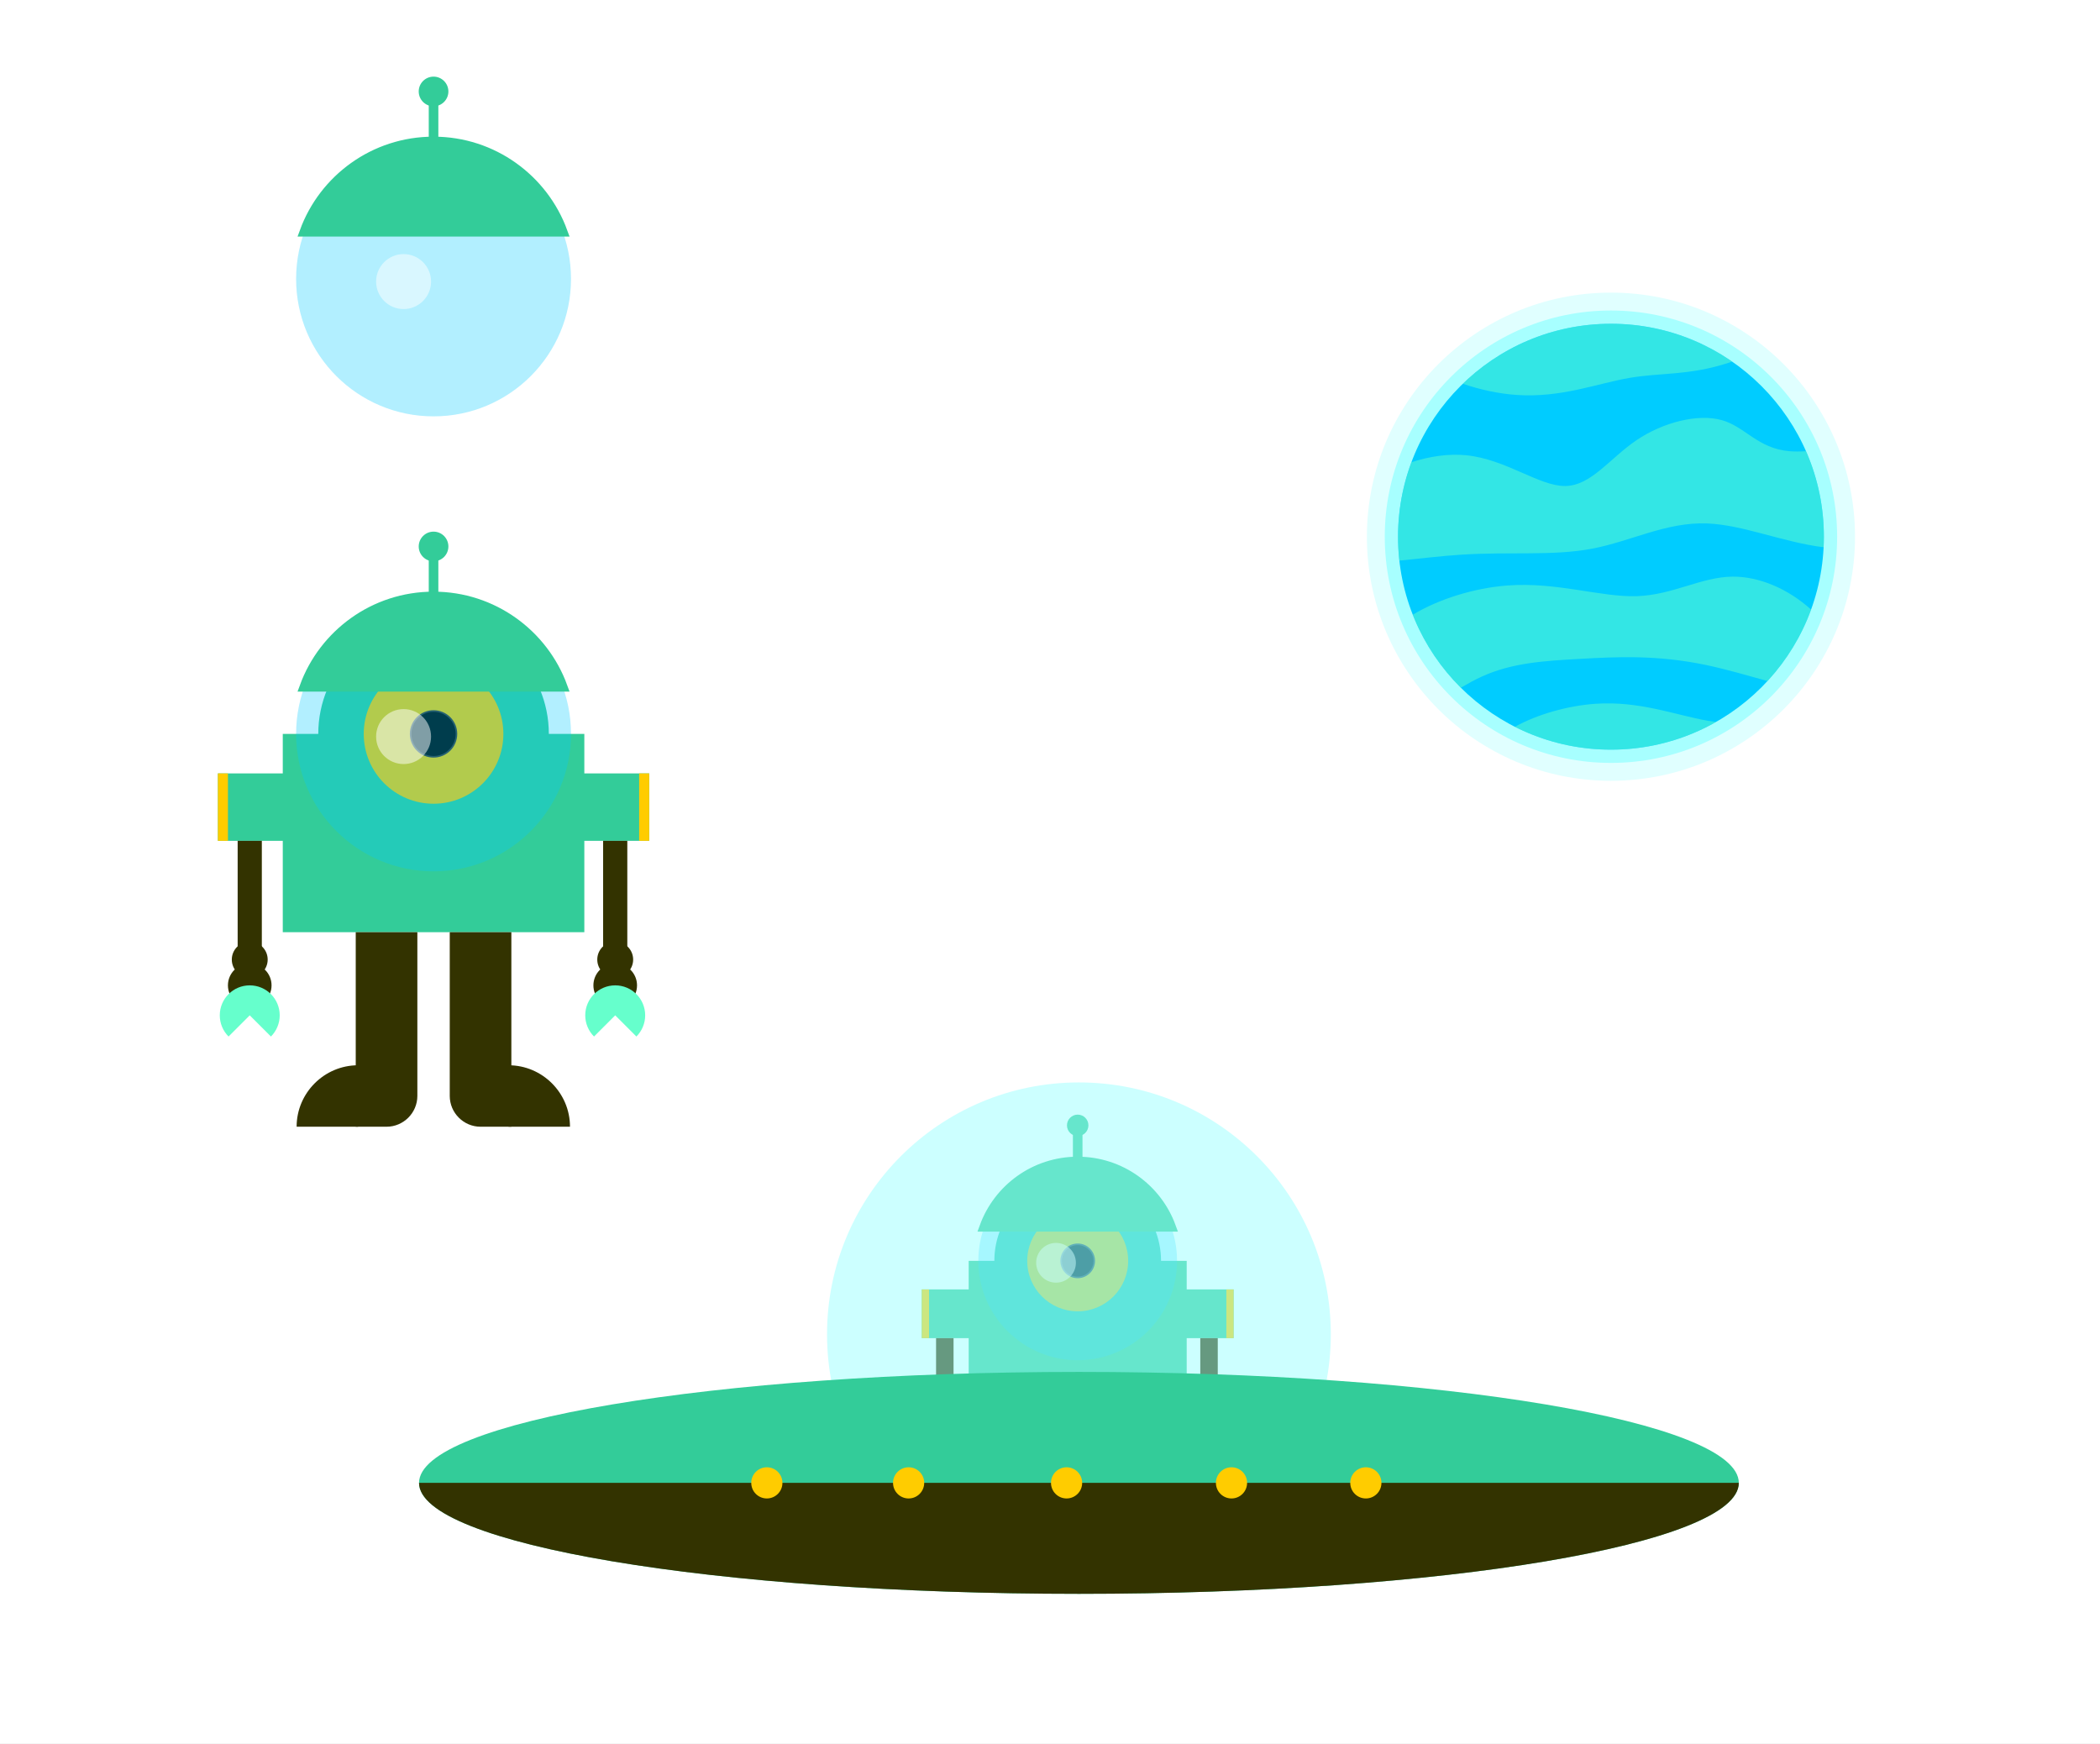
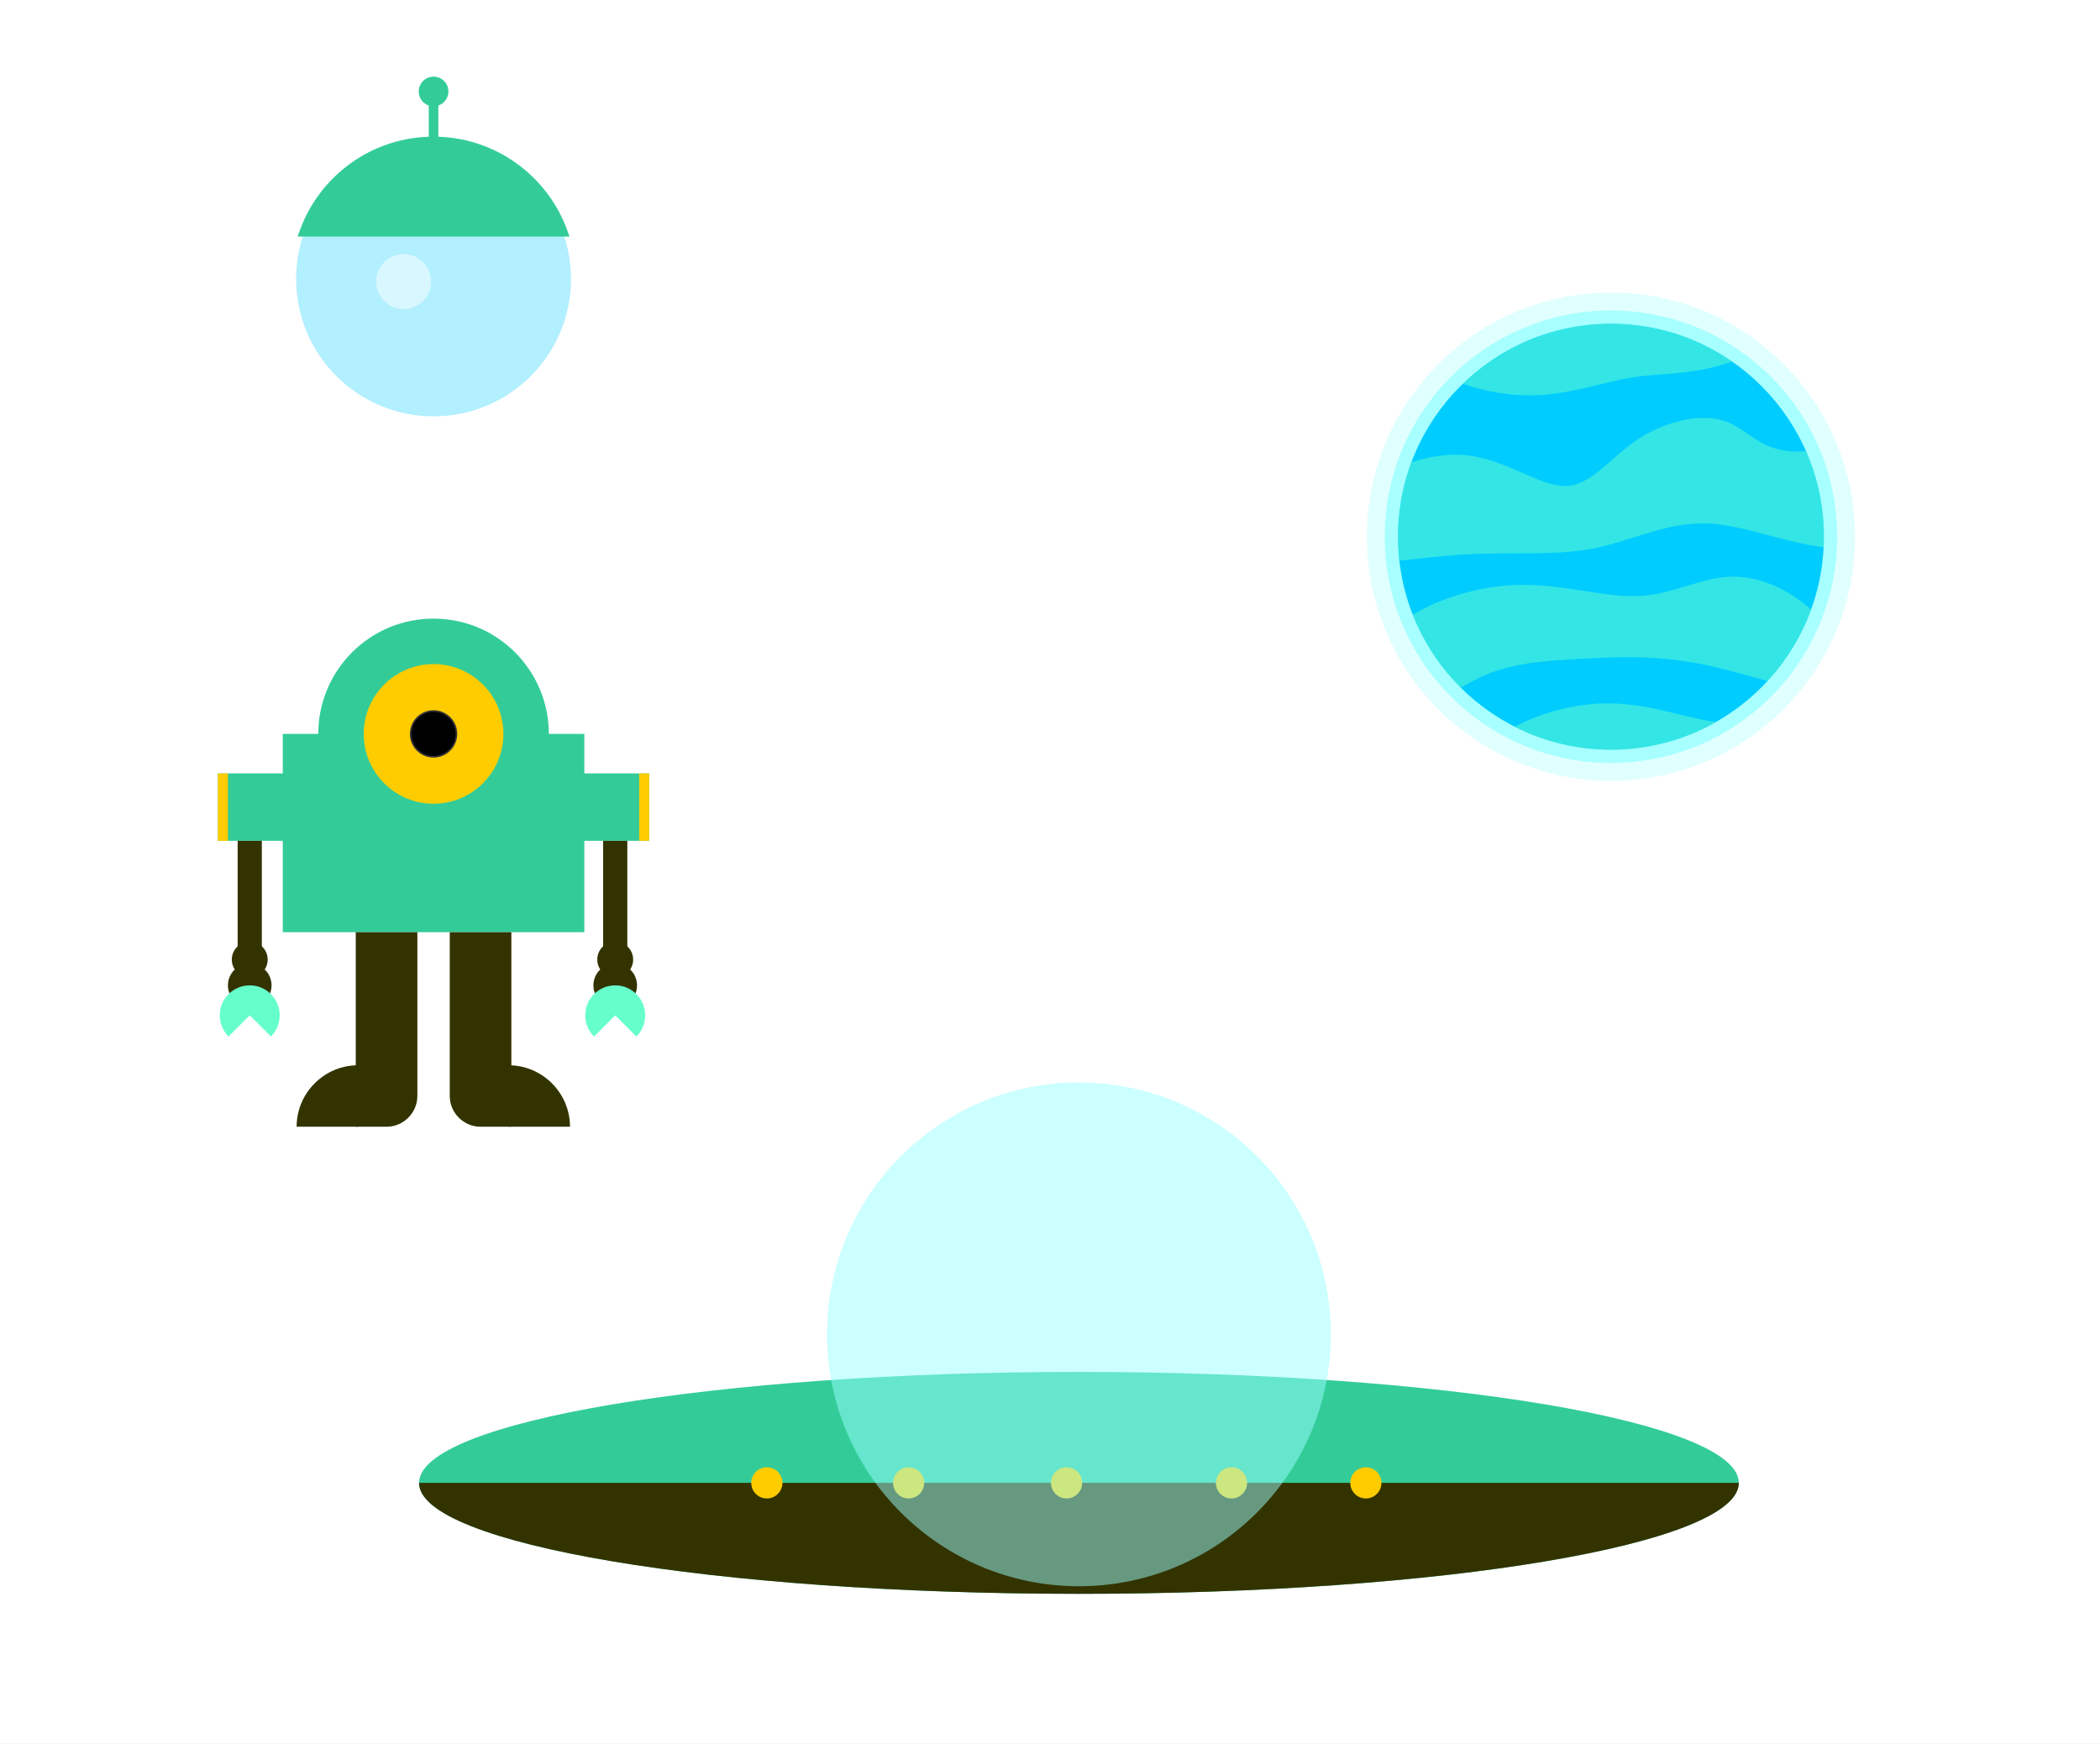
<svg xmlns="http://www.w3.org/2000/svg" width="877" height="728" viewBox="0 0 877 728" fill="none">
  <rect width="877" height="728" fill="white" />
-   <path fill-rule="evenodd" clip-rule="evenodd" d="M181.06 59.065C212.761 59.065 238.46 84.763 238.46 116.464C238.46 148.165 212.761 173.863 181.06 173.863C149.359 173.863 123.661 148.165 123.661 116.464C123.661 84.763 149.359 59.065 181.06 59.065Z" fill="#00CCFF" fill-opacity="0.302" />
-   <path fill-rule="evenodd" clip-rule="evenodd" d="M168.545 106.106C174.882 106.106 180.021 111.244 180.021 117.581C180.021 123.918 174.883 129.057 168.545 129.057C162.208 129.057 157.07 123.919 157.07 117.581C157.07 111.244 162.208 106.106 168.545 106.106Z" fill="white" fill-opacity="0.502" />
-   <path fill-rule="evenodd" clip-rule="evenodd" d="M181.06 59.065C205.851 59.065 226.969 74.781 234.999 96.792H127.121C135.151 74.781 156.269 59.065 181.06 59.065Z" fill="#33CC99" stroke="#33CC99" stroke-width="4" stroke-miterlimit="2.613" />
-   <path d="M181.06 59.064V38.195" stroke="#33CC99" stroke-width="4" stroke-miterlimit="2.613" />
-   <path d="M181.06 44.39C184.481 44.39 187.255 41.617 187.255 38.195C187.255 34.774 184.481 32 181.06 32C177.638 32 174.865 34.774 174.865 38.195C174.865 41.617 177.638 44.39 181.06 44.39Z" fill="#33CC99" />
-   <path d="M271.119 322.961H91V351.112H271.119V322.961Z" fill="#33CC99" />
-   <path d="M244.026 306.464H118.092V389.268H244.026V306.464Z" fill="#33CC99" />
-   <path d="M181.06 354.607C207.649 354.607 229.203 333.053 229.203 306.464C229.203 279.875 207.649 258.32 181.06 258.32C154.471 258.32 132.917 279.875 132.917 306.464C132.917 333.053 154.471 354.607 181.06 354.607Z" fill="#33CC99" />
-   <path d="M181.06 335.622C197.164 335.622 210.218 322.567 210.218 306.463C210.218 290.359 197.164 277.305 181.06 277.305C164.956 277.305 151.901 290.359 151.901 306.463C151.901 322.567 164.956 335.622 181.06 335.622Z" fill="#FFCC00" />
-   <path d="M181.06 316.024C186.34 316.024 190.621 311.744 190.621 306.463C190.621 301.183 186.34 296.902 181.06 296.902C175.78 296.902 171.499 301.183 171.499 306.463C171.499 311.744 175.78 316.024 181.06 316.024Z" fill="black" stroke="#373435" stroke-width="0.667" stroke-miterlimit="2.613" />
-   <path d="M109.346 351.112H99.249V419.567H109.346V351.112Z" fill="#333300" />
-   <path fill-rule="evenodd" clip-rule="evenodd" d="M187.824 389.268H213.554V470.498H200.689C193.614 470.498 187.824 464.71 187.824 457.633V389.268Z" fill="#333300" />
-   <path fill-rule="evenodd" clip-rule="evenodd" d="M174.295 389.268H148.565V470.498H161.43C168.505 470.498 174.295 464.71 174.295 457.633V389.268Z" fill="#333300" />
-   <path d="M104.298 420.576C109.328 420.576 113.406 416.498 113.406 411.467C113.406 406.437 109.328 402.358 104.298 402.358C99.267 402.358 95.189 406.437 95.189 411.467C95.189 416.498 99.267 420.576 104.298 420.576Z" fill="#333300" />
-   <path fill-rule="evenodd" clip-rule="evenodd" d="M104.298 423.983L95.447 432.834C93.1 430.486 91.782 427.303 91.782 423.983C91.782 417.069 97.385 411.467 104.298 411.467C111.211 411.467 116.814 417.07 116.814 423.983C116.814 427.302 115.495 430.486 113.149 432.834L104.298 423.983Z" fill="#66FFCC" />
-   <path d="M104.298 408.192C108.435 408.192 111.789 404.838 111.789 400.7C111.789 396.562 108.435 393.208 104.298 393.208C100.16 393.208 96.806 396.562 96.806 400.7C96.806 404.838 100.16 408.192 104.298 408.192Z" fill="#333300" />
-   <path d="M261.974 351.112H251.877V419.567H261.974V351.112Z" fill="#333300" />
-   <path d="M256.925 420.576C261.956 420.576 266.034 416.498 266.034 411.467C266.034 406.437 261.956 402.358 256.925 402.358C251.895 402.358 247.816 406.437 247.816 411.467C247.816 416.498 251.895 420.576 256.925 420.576Z" fill="#333300" />
-   <path fill-rule="evenodd" clip-rule="evenodd" d="M256.925 423.983L248.074 432.834C245.727 430.486 244.409 427.303 244.409 423.983C244.409 417.069 250.012 411.467 256.925 411.467C263.838 411.467 269.441 417.07 269.441 423.983C269.441 427.302 268.122 430.486 265.776 432.834L256.925 423.983Z" fill="#66FFCC" />
-   <path d="M256.925 408.192C261.063 408.192 264.417 404.838 264.417 400.7C264.417 396.562 261.063 393.208 256.925 393.208C252.787 393.208 249.433 396.562 249.433 400.7C249.433 404.838 252.787 408.192 256.925 408.192Z" fill="#333300" />
-   <path d="M95.191 322.961H91V351.112H95.191V322.961Z" fill="#FFCC00" />
-   <path d="M271.119 322.961H266.928V351.112H271.119V322.961Z" fill="#FFCC00" />
-   <path fill-rule="evenodd" clip-rule="evenodd" d="M149.541 470.499H123.877C123.877 456.383 135.426 444.835 149.541 444.835V470.499Z" fill="#333300" />
-   <path fill-rule="evenodd" clip-rule="evenodd" d="M212.376 470.499H238.04C238.04 456.383 226.491 444.835 212.376 444.835V470.499Z" fill="#333300" />
-   <path fill-rule="evenodd" clip-rule="evenodd" d="M181.06 249.064C212.761 249.064 238.46 274.763 238.46 306.463C238.46 338.164 212.761 363.862 181.06 363.862C149.359 363.862 123.661 338.164 123.661 306.463C123.661 274.763 149.359 249.064 181.06 249.064Z" fill="#00CCFF" fill-opacity="0.302" />
-   <path fill-rule="evenodd" clip-rule="evenodd" d="M168.545 296.105C174.882 296.105 180.021 301.243 180.021 307.581C180.021 313.919 174.883 319.056 168.545 319.056C162.208 319.056 157.07 313.919 157.07 307.581C157.07 301.244 162.208 296.105 168.545 296.105Z" fill="white" fill-opacity="0.502" />
-   <path fill-rule="evenodd" clip-rule="evenodd" d="M181.06 249.064C205.851 249.064 226.969 264.78 234.999 286.792H127.121C135.151 264.781 156.269 249.064 181.06 249.064Z" fill="#33CC99" stroke="#33CC99" stroke-width="4" stroke-miterlimit="2.613" />
-   <path d="M181.06 249.064V228.195" stroke="#33CC99" stroke-width="4" stroke-miterlimit="2.613" />
-   <path d="M181.06 234.39C184.481 234.39 187.255 231.617 187.255 228.195C187.255 224.774 184.481 222 181.06 222C177.638 222 174.865 224.774 174.865 228.195C174.865 231.617 177.638 234.39 181.06 234.39Z" fill="#33CC99" />
-   <path d="M515.174 538.434H384.958V558.785H515.174V538.434Z" fill="#33CC99" />
-   <path d="M495.588 526.507H404.545V586.369H495.588V526.507Z" fill="#33CC99" />
-   <path d="M450.066 561.312C469.288 561.312 484.871 545.729 484.871 526.507C484.871 507.285 469.288 491.702 450.066 491.702C430.844 491.702 415.261 507.285 415.261 526.507C415.261 545.729 430.844 561.312 450.066 561.312Z" fill="#33CC99" />
-   <path d="M450.066 547.586C461.708 547.586 471.145 538.149 471.145 526.507C471.145 514.865 461.708 505.428 450.066 505.428C438.424 505.428 428.987 514.865 428.987 526.507C428.987 538.149 438.424 547.586 450.066 547.586Z" fill="#FFCC00" />
-   <path d="M450.066 533.419C453.884 533.419 456.978 530.324 456.978 526.507C456.978 522.69 453.884 519.596 450.066 519.596C446.249 519.596 443.155 522.69 443.155 526.507C443.155 530.324 446.249 533.419 450.066 533.419Z" fill="black" stroke="#373435" stroke-width="0.667" stroke-miterlimit="2.613" />
-   <path d="M398.221 558.785H390.922V608.273H398.221V558.785Z" fill="#333300" />
-   <path fill-rule="evenodd" clip-rule="evenodd" d="M454.957 586.37H473.558V645.095H464.257C459.143 645.095 454.958 640.91 454.958 635.795V586.37H454.957Z" fill="#333300" />
-   <path fill-rule="evenodd" clip-rule="evenodd" d="M445.176 586.37H426.574V645.095H435.875C440.99 645.095 445.175 640.91 445.175 635.795V586.37H445.176Z" fill="#333300" />
-   <path d="M394.571 609.004C398.208 609.004 401.157 606.055 401.157 602.418C401.157 598.781 398.208 595.833 394.571 595.833C390.934 595.833 387.986 598.781 387.986 602.418C387.986 606.055 390.934 609.004 394.571 609.004Z" fill="#333300" />
-   <path fill-rule="evenodd" clip-rule="evenodd" d="M394.571 611.468L388.173 617.866C386.477 616.169 385.522 613.867 385.522 611.468C385.522 606.47 389.573 602.419 394.571 602.419C399.569 602.419 403.62 606.47 403.62 611.468C403.62 613.867 402.667 616.169 400.97 617.866L394.571 611.468Z" fill="#66FFCC" />
-   <path d="M394.571 600.05C397.562 600.05 399.987 597.625 399.987 594.634C399.987 591.643 397.562 589.219 394.571 589.219C391.58 589.219 389.156 591.643 389.156 594.634C389.156 597.625 391.58 600.05 394.571 600.05Z" fill="#333300" />
-   <path d="M508.562 558.785H501.264V608.273H508.562V558.785Z" fill="#333300" />
-   <path d="M504.913 609.004C508.55 609.004 511.498 606.055 511.498 602.418C511.498 598.781 508.55 595.833 504.913 595.833C501.276 595.833 498.328 598.781 498.328 602.418C498.328 606.055 501.276 609.004 504.913 609.004Z" fill="#333300" />
-   <path fill-rule="evenodd" clip-rule="evenodd" d="M504.913 611.468L498.515 617.866C496.817 616.169 495.864 613.867 495.864 611.468C495.864 606.47 499.915 602.419 504.913 602.419C509.91 602.419 513.962 606.47 513.962 611.468C513.962 613.867 513.009 616.169 511.311 617.866L504.913 611.468Z" fill="#66FFCC" />
-   <path d="M504.913 600.05C507.904 600.05 510.328 597.625 510.328 594.634C510.328 591.643 507.904 589.219 504.913 589.219C501.922 589.219 499.497 591.643 499.497 594.634C499.497 597.625 501.922 600.05 504.913 600.05Z" fill="#333300" />
-   <path d="M387.989 538.434H384.958V558.785H387.989V538.434Z" fill="#FFCC00" />
-   <path d="M515.175 538.434H512.145V558.785H515.175V538.434Z" fill="#FFCC00" />
-   <path fill-rule="evenodd" clip-rule="evenodd" d="M427.281 645.095H408.728C408.728 634.891 417.077 626.542 427.281 626.542V645.095Z" fill="#333300" />
-   <path fill-rule="evenodd" clip-rule="evenodd" d="M472.706 645.095H491.258C491.258 634.891 482.91 626.542 472.706 626.542V645.095Z" fill="#333300" />
-   <path fill-rule="evenodd" clip-rule="evenodd" d="M450.066 485.012C472.984 485.012 491.562 503.59 491.562 526.508C491.562 549.425 472.984 568.005 450.066 568.005C427.149 568.005 408.57 549.426 408.57 526.508C408.57 503.59 427.149 485.012 450.066 485.012Z" fill="#00CCFF" fill-opacity="0.302" />
-   <path fill-rule="evenodd" clip-rule="evenodd" d="M441.018 519.02C445.601 519.02 449.314 522.734 449.314 527.315C449.314 531.898 445.601 535.611 441.018 535.611C436.436 535.611 432.723 531.897 432.723 527.315C432.723 522.733 436.437 519.02 441.018 519.02Z" fill="white" fill-opacity="0.502" />
-   <path fill-rule="evenodd" clip-rule="evenodd" d="M450.066 485.012C467.988 485.012 483.255 496.374 489.061 512.287H411.072C416.877 496.374 432.145 485.012 450.067 485.012H450.066Z" fill="#33CC99" stroke="#33CC99" stroke-width="4" stroke-miterlimit="2.613" />
-   <path d="M450.066 485.011V469.924" stroke="#33CC99" stroke-width="4" stroke-miterlimit="2.613" />
-   <path d="M450.066 474.403C452.54 474.403 454.545 472.397 454.545 469.924C454.545 467.45 452.54 465.445 450.066 465.445C447.593 465.445 445.587 467.45 445.587 469.924C445.587 472.397 447.593 474.403 450.066 474.403Z" fill="#33CC99" />
-   <path fill-rule="evenodd" clip-rule="evenodd" d="M450.579 452C508.676 452 555.773 499.097 555.773 557.193C555.773 615.29 508.676 662.386 450.579 662.386C392.483 662.386 345.386 615.29 345.386 557.193C345.386 499.097 392.483 452 450.579 452Z" fill="#99FFFF" fill-opacity="0.502" />
-   <path d="M450.58 665.552C602.778 665.552 726.159 644.807 726.159 619.218C726.159 593.629 602.778 572.885 450.58 572.885C298.381 572.885 175 593.629 175 619.218C175 644.807 298.381 665.552 450.58 665.552Z" fill="#33CC99" />
-   <path fill-rule="evenodd" clip-rule="evenodd" d="M726.159 619.219C726.159 644.808 602.778 665.552 450.58 665.552C298.381 665.552 175 644.808 175 619.219H726.16H726.159Z" fill="#333300" />
-   <path d="M445.425 625.727C449.02 625.727 451.934 622.813 451.934 619.218C451.934 615.623 449.02 612.709 445.425 612.709C441.83 612.709 438.916 615.623 438.916 619.218C438.916 622.813 441.83 625.727 445.425 625.727Z" fill="#FFCC00" />
-   <path d="M514.299 625.727C517.894 625.727 520.808 622.813 520.808 619.218C520.808 615.623 517.894 612.709 514.299 612.709C510.704 612.709 507.79 615.623 507.79 619.218C507.79 622.813 510.704 625.727 514.299 625.727Z" fill="#FFCC00" />
-   <path d="M379.456 625.727C383.051 625.727 385.966 622.813 385.966 619.218C385.966 615.623 383.051 612.709 379.456 612.709C375.862 612.709 372.947 615.623 372.947 619.218C372.947 622.813 375.862 625.727 379.456 625.727Z" fill="#FFCC00" />
-   <path d="M570.406 625.727C574.001 625.727 576.915 622.813 576.915 619.218C576.915 615.623 574.001 612.709 570.406 612.709C566.811 612.709 563.896 615.623 563.896 619.218C563.896 622.813 566.811 625.727 570.406 625.727Z" fill="#FFCC00" />
-   <path d="M320.249 625.727C323.844 625.727 326.758 622.813 326.758 619.218C326.758 615.623 323.844 612.709 320.249 612.709C316.654 612.709 313.74 615.623 313.74 619.218C313.74 622.813 316.654 625.727 320.249 625.727Z" fill="#FFCC00" />
-   <path fill-rule="evenodd" clip-rule="evenodd" d="M672.765 122.19C729.059 122.19 774.694 167.826 774.694 224.119C774.694 280.413 729.059 326.048 672.765 326.048C616.471 326.048 570.836 280.413 570.836 224.119C570.836 167.826 616.471 122.19 672.765 122.19Z" fill="#99FFFF" fill-opacity="0.302" />
-   <path fill-rule="evenodd" clip-rule="evenodd" d="M672.765 129.662C724.933 129.662 767.222 171.952 767.222 224.12C767.222 276.287 724.933 318.577 672.765 318.577C620.597 318.577 578.308 276.287 578.308 224.12C578.308 171.952 620.597 129.662 672.765 129.662Z" fill="#99FFFF" fill-opacity="0.8" />
-   <path d="M672.765 313.04C721.875 313.04 761.686 273.229 761.686 224.119C761.686 175.009 721.875 135.198 672.765 135.198C623.655 135.198 583.844 175.009 583.844 224.119C583.844 273.229 623.655 313.04 672.765 313.04Z" fill="#00CCFF" />
-   <path fill-rule="evenodd" clip-rule="evenodd" d="M716.613 301.491C703.673 308.84 688.71 313.041 672.766 313.041C658.331 313.041 644.701 309.598 632.647 303.493C641.992 298.286 654.83 294.664 666.347 293.88C684.784 292.626 699.834 298.647 713.191 300.967C714.343 301.167 715.482 301.339 716.614 301.49L716.613 301.491ZM756.339 254.557C752.274 265.715 746.036 275.826 738.141 284.387C729.864 282.095 720.955 279.483 712.635 277.728C692.129 273.401 675.198 274.279 660.038 275.119C644.879 275.96 631.491 276.761 618.824 282.531C615.857 283.881 612.932 285.505 610.069 287.173C601.429 278.582 594.543 268.228 590.001 256.693C600.853 250.138 615.707 245.533 629.485 244.492C650.242 242.924 668.553 249.446 683.602 248.944C698.652 248.442 710.442 240.917 723.548 240.792C734.743 240.684 746.897 245.978 756.34 254.558L756.339 254.557ZM754.223 188.42C759.019 199.348 761.687 211.421 761.687 224.12C761.687 225.599 761.648 227.069 761.578 228.531C744.652 226.438 727.869 219.151 712.916 218.581C695.86 217.932 681.186 226.025 664.881 229.122C648.577 232.22 630.642 230.321 610.324 231.62C601.71 232.171 592.667 233.296 584.406 234.105C584.04 230.826 583.845 227.495 583.845 224.119C583.845 213.178 585.826 202.699 589.441 193.018C596.996 190.559 604.927 189.367 612.331 190.105C628.887 191.753 642.808 203.044 653.656 202.944C664.505 202.844 672.281 191.355 683.443 183.811C694.605 176.267 709.153 172.671 718.999 175.419C728.844 178.166 733.987 187.258 747.28 188.408C749.406 188.592 751.742 188.571 754.223 188.42ZM672.766 135.198C691.57 135.198 709.007 141.04 723.372 151.001C722.862 151.177 722.356 151.347 721.853 151.51C705.299 156.904 693.635 155.523 680.277 157.844C666.921 160.164 651.87 166.184 633.434 164.93C626.045 164.427 618.114 162.755 610.908 160.247C626.913 144.744 648.723 135.198 672.765 135.198H672.766Z" fill="#66FFCC" fill-opacity="0.502" />
+   <defs>
+     <style>
+   #helmet { cursor: pointer; }
+   #helmet:hover { filter: brightness(1.15); }
+   #alien.draggable { cursor: grab; }
+   #alien.draggable:hover { filter: brightness(1.05); }
+   #alien.dragging { cursor: grabbing; }
+   #planet.clickable { cursor: pointer; }
+   #planet.clickable:hover { filter: brightness(1.1); }
+ </style>
+   </defs>
+   <g id="helmet">
+     <path fill-rule="evenodd" clip-rule="evenodd" d="M181.06 59.065C212.761 59.065 238.46 84.763 238.46 116.464C238.46 148.165 212.761 173.863 181.06 173.863C149.359 173.863 123.661 148.165 123.661 116.464C123.661 84.763 149.359 59.065 181.06 59.065Z" fill="#00CCFF" fill-opacity="0.302" />
+     <path fill-rule="evenodd" clip-rule="evenodd" d="M168.545 106.106C174.882 106.106 180.021 111.244 180.021 117.581C180.021 123.918 174.883 129.057 168.545 129.057C162.208 129.057 157.07 123.919 157.07 117.581C157.07 111.244 162.208 106.106 168.545 106.106Z" fill="white" fill-opacity="0.502" />
+     <path fill-rule="evenodd" clip-rule="evenodd" d="M181.06 59.065C205.851 59.065 226.969 74.781 234.999 96.792H127.121C135.151 74.781 156.269 59.065 181.06 59.065Z" fill="#33CC99" stroke="#33CC99" stroke-width="4" stroke-miterlimit="2.613" />
+     <path d="M181.06 59.064V38.195" stroke="#33CC99" stroke-width="4" stroke-miterlimit="2.613" />
+     <path d="M181.06 44.39C184.481 44.39 187.255 41.617 187.255 38.195C187.255 34.774 184.481 32 181.06 32C177.638 32 174.865 34.774 174.865 38.195C174.865 41.617 177.638 44.39 181.06 44.39Z" fill="#33CC99" />
+   </g>
+   <g id="alien">
+     <g id="alien-body">
+       <path d="M271.119 322.961H91V351.112H271.119V322.961Z" fill="#33CC99" />
+       <path d="M244.026 306.464H118.092V389.268H244.026V306.464Z" fill="#33CC99" />
+       <path d="M181.06 354.607C207.649 354.607 229.203 333.053 229.203 306.464C229.203 279.875 207.649 258.32 181.06 258.32C154.471 258.32 132.917 279.875 132.917 306.464C132.917 333.053 154.471 354.607 181.06 354.607Z" fill="#33CC99" />
+       <path d="M181.06 335.622C197.164 335.622 210.218 322.567 210.218 306.463C210.218 290.359 197.164 277.305 181.06 277.305C164.956 277.305 151.901 290.359 151.901 306.463C151.901 322.567 164.956 335.622 181.06 335.622Z" fill="#FFCC00" />
+       <path d="M181.06 316.024C186.34 316.024 190.621 311.744 190.621 306.463C190.621 301.183 186.34 296.902 181.06 296.902C175.78 296.902 171.499 301.183 171.499 306.463C171.499 311.744 175.78 316.024 181.06 316.024Z" fill="black" stroke="#373435" stroke-width="0.667" stroke-miterlimit="2.613" />
+       <path d="M109.346 351.112H99.249V419.567H109.346V351.112Z" fill="#333300" />
+       <path fill-rule="evenodd" clip-rule="evenodd" d="M187.824 389.268H213.554V470.498H200.689C193.614 470.498 187.824 464.71 187.824 457.633V389.268Z" fill="#333300" />
+       <path fill-rule="evenodd" clip-rule="evenodd" d="M174.295 389.268H148.565V470.498H161.43C168.505 470.498 174.295 464.71 174.295 457.633V389.268Z" fill="#333300" />
+       <path d="M104.298 420.576C109.328 420.576 113.406 416.498 113.406 411.467C113.406 406.437 109.328 402.358 104.298 402.358C99.267 402.358 95.189 406.437 95.189 411.467C95.189 416.498 99.267 420.576 104.298 420.576Z" fill="#333300" />
+       <path fill-rule="evenodd" clip-rule="evenodd" d="M104.298 423.983L95.447 432.834C93.1 430.486 91.782 427.303 91.782 423.983C91.782 417.069 97.385 411.467 104.298 411.467C111.211 411.467 116.814 417.07 116.814 423.983C116.814 427.302 115.495 430.486 113.149 432.834L104.298 423.983Z" fill="#66FFCC" />
+       <path d="M104.298 408.192C108.435 408.192 111.789 404.838 111.789 400.7C111.789 396.562 108.435 393.208 104.298 393.208C100.16 393.208 96.806 396.562 96.806 400.7C96.806 404.838 100.16 408.192 104.298 408.192Z" fill="#333300" />
+       <path d="M261.974 351.112H251.877V419.567H261.974V351.112Z" fill="#333300" />
+       <path d="M256.925 420.576C261.956 420.576 266.034 416.498 266.034 411.467C266.034 406.437 261.956 402.358 256.925 402.358C251.895 402.358 247.816 406.437 247.816 411.467C247.816 416.498 251.895 420.576 256.925 420.576Z" fill="#333300" />
+       <path fill-rule="evenodd" clip-rule="evenodd" d="M256.925 423.983L248.074 432.834C245.727 430.486 244.409 427.303 244.409 423.983C244.409 417.069 250.012 411.467 256.925 411.467C263.838 411.467 269.441 417.07 269.441 423.983C269.441 427.302 268.122 430.486 265.776 432.834L256.925 423.983Z" fill="#66FFCC" />
+       <path d="M256.925 408.192C261.063 408.192 264.417 404.838 264.417 400.7C264.417 396.562 261.063 393.208 256.925 393.208C252.787 393.208 249.433 396.562 249.433 400.7C249.433 404.838 252.787 408.192 256.925 408.192Z" fill="#333300" />
+       <path d="M95.191 322.961H91V351.112H95.191V322.961Z" fill="#FFCC00" />
+       <path d="M271.119 322.961H266.928V351.112H271.119V322.961Z" fill="#FFCC00" />
+       <path fill-rule="evenodd" clip-rule="evenodd" d="M149.541 470.499H123.877C123.877 456.383 135.426 444.835 149.541 444.835V470.499Z" fill="#333300" />
+       <path fill-rule="evenodd" clip-rule="evenodd" d="M212.376 470.499H238.04C238.04 456.383 226.491 444.835 212.376 444.835V470.499Z" fill="#333300" />
+     </g>
+     <g id="alien-helmet-on" style="display:none">
+       <path fill-rule="evenodd" clip-rule="evenodd" d="M181.06 249.064C212.761 249.064 238.46 274.763 238.46 306.463C238.46 338.164 212.761 363.862 181.06 363.862C149.359 363.862 123.661 338.164 123.661 306.463C123.661 274.763 149.359 249.064 181.06 249.064Z" fill="#00CCFF" fill-opacity="0.302" />
+       <path fill-rule="evenodd" clip-rule="evenodd" d="M168.545 296.105C174.882 296.105 180.021 301.243 180.021 307.581C180.021 313.919 174.883 319.056 168.545 319.056C162.208 319.056 157.07 313.919 157.07 307.581C157.07 301.244 162.208 296.105 168.545 296.105Z" fill="white" fill-opacity="0.502" />
+       <path fill-rule="evenodd" clip-rule="evenodd" d="M181.06 249.064C205.851 249.064 226.969 264.78 234.999 286.792H127.121C135.151 264.781 156.269 249.064 181.06 249.064Z" fill="#33CC99" stroke="#33CC99" stroke-width="4" stroke-miterlimit="2.613" />
+       <path d="M181.06 249.064V228.195" stroke="#33CC99" stroke-width="4" stroke-miterlimit="2.613" />
+       <path d="M181.06 234.39C184.481 234.39 187.255 231.617 187.255 228.195C187.255 224.774 184.481 222 181.06 222C177.638 222 174.865 224.774 174.865 228.195C174.865 231.617 177.638 234.39 181.06 234.39Z" fill="#33CC99" />
+     </g>
+   </g>
+   <g id="ground">
+     <path d="M450.58 665.552C602.778 665.552 726.159 644.807 726.159 619.218C726.159 593.629 602.778 572.885 450.58 572.885C298.381 572.885 175 593.629 175 619.218C175 644.807 298.381 665.552 450.58 665.552Z" fill="#33CC99" />
+     <path fill-rule="evenodd" clip-rule="evenodd" d="M726.159 619.219C726.159 644.808 602.778 665.552 450.58 665.552C298.381 665.552 175 644.808 175 619.219H726.16H726.159Z" fill="#333300" />
+     <path d="M445.425 625.727C449.02 625.727 451.934 622.813 451.934 619.218C451.934 615.623 449.02 612.709 445.425 612.709C441.83 612.709 438.916 615.623 438.916 619.218C438.916 622.813 441.83 625.727 445.425 625.727Z" fill="#FFCC00" />
+     <path d="M514.299 625.727C517.894 625.727 520.808 622.813 520.808 619.218C520.808 615.623 517.894 612.709 514.299 612.709C510.704 612.709 507.79 615.623 507.79 619.218C507.79 622.813 510.704 625.727 514.299 625.727Z" fill="#FFCC00" />
+     <path d="M379.456 625.727C383.051 625.727 385.966 622.813 385.966 619.218C385.966 615.623 383.051 612.709 379.456 612.709C375.862 612.709 372.947 615.623 372.947 619.218C372.947 622.813 375.862 625.727 379.456 625.727Z" fill="#FFCC00" />
+     <path d="M570.406 625.727C574.001 625.727 576.915 622.813 576.915 619.218C576.915 615.623 574.001 612.709 570.406 612.709C566.811 612.709 563.896 615.623 563.896 619.218C563.896 622.813 566.811 625.727 570.406 625.727Z" fill="#FFCC00" />
+     <path d="M320.249 625.727C323.844 625.727 326.758 622.813 326.758 619.218C326.758 615.623 323.844 612.709 320.249 612.709C316.654 612.709 313.74 615.623 313.74 619.218C313.74 622.813 316.654 625.727 320.249 625.727Z" fill="#FFCC00" />
+   </g>
+   <g id="ship-group">
+     <g id="alien-in-ship" style="display:none">
+       <path d="M515.174 538.434H384.958V558.785H515.174V538.434Z" fill="#33CC99" />
+       <path d="M495.588 526.507H404.545V586.369H495.588V526.507Z" fill="#33CC99" />
+       <path d="M450.066 561.312C469.288 561.312 484.871 545.729 484.871 526.507C484.871 507.285 469.288 491.702 450.066 491.702C430.844 491.702 415.261 507.285 415.261 526.507C415.261 545.729 430.844 561.312 450.066 561.312Z" fill="#33CC99" />
+       <path d="M450.066 547.586C461.708 547.586 471.145 538.149 471.145 526.507C471.145 514.865 461.708 505.428 450.066 505.428C438.424 505.428 428.987 514.865 428.987 526.507C428.987 538.149 438.424 547.586 450.066 547.586Z" fill="#FFCC00" />
+       <path d="M450.066 533.419C453.884 533.419 456.978 530.324 456.978 526.507C456.978 522.69 453.884 519.596 450.066 519.596C446.249 519.596 443.155 522.69 443.155 526.507C443.155 530.324 446.249 533.419 450.066 533.419Z" fill="black" stroke="#373435" stroke-width="0.667" stroke-miterlimit="2.613" />
+       <path d="M398.221 558.785H390.922V608.273H398.221V558.785Z" fill="#333300" />
+       <path fill-rule="evenodd" clip-rule="evenodd" d="M454.957 586.37H473.558V645.095H464.257C459.143 645.095 454.958 640.91 454.958 635.795V586.37H454.957Z" fill="#333300" />
+       <path fill-rule="evenodd" clip-rule="evenodd" d="M445.176 586.37H426.574V645.095H435.875C440.99 645.095 445.175 640.91 445.175 635.795V586.37H445.176Z" fill="#333300" />
+       <path d="M394.571 609.004C398.208 609.004 401.157 606.055 401.157 602.418C401.157 598.781 398.208 595.833 394.571 595.833C390.934 595.833 387.986 598.781 387.986 602.418C387.986 606.055 390.934 609.004 394.571 609.004Z" fill="#333300" />
+       <path fill-rule="evenodd" clip-rule="evenodd" d="M394.571 611.468L388.173 617.866C386.477 616.169 385.522 613.867 385.522 611.468C385.522 606.47 389.573 602.419 394.571 602.419C399.569 602.419 403.62 606.47 403.62 611.468C403.62 613.867 402.667 616.169 400.97 617.866L394.571 611.468Z" fill="#66FFCC" />
+       <path d="M394.571 600.05C397.562 600.05 399.987 597.625 399.987 594.634C399.987 591.643 397.562 589.219 394.571 589.219C391.58 589.219 389.156 591.643 389.156 594.634C389.156 597.625 391.58 600.05 394.571 600.05Z" fill="#333300" />
+       <path d="M508.562 558.785H501.264V608.273H508.562V558.785Z" fill="#333300" />
+       <path d="M504.913 609.004C508.55 609.004 511.498 606.055 511.498 602.418C511.498 598.781 508.55 595.833 504.913 595.833C501.276 595.833 498.328 598.781 498.328 602.418C498.328 606.055 501.276 609.004 504.913 609.004Z" fill="#333300" />
+       <path fill-rule="evenodd" clip-rule="evenodd" d="M504.913 611.468L498.515 617.866C496.817 616.169 495.864 613.867 495.864 611.468C495.864 606.47 499.915 602.419 504.913 602.419C509.91 602.419 513.962 606.47 513.962 611.468C513.962 613.867 513.009 616.169 511.311 617.866L504.913 611.468Z" fill="#66FFCC" />
+       <path d="M504.913 600.05C507.904 600.05 510.328 597.625 510.328 594.634C510.328 591.643 507.904 589.219 504.913 589.219C501.922 589.219 499.497 591.643 499.497 594.634C499.497 597.625 501.922 600.05 504.913 600.05Z" fill="#333300" />
+       <path d="M387.989 538.434H384.958V558.785H387.989V538.434Z" fill="#FFCC00" />
+       <path d="M515.175 538.434H512.145V558.785H515.175V538.434Z" fill="#FFCC00" />
+       <path fill-rule="evenodd" clip-rule="evenodd" d="M427.281 645.095H408.728C408.728 634.891 417.077 626.542 427.281 626.542V645.095Z" fill="#333300" />
+       <path fill-rule="evenodd" clip-rule="evenodd" d="M472.706 645.095H491.258C491.258 634.891 482.91 626.542 472.706 626.542V645.095Z" fill="#333300" />
+       <path fill-rule="evenodd" clip-rule="evenodd" d="M450.066 485.012C472.984 485.012 491.562 503.59 491.562 526.508C491.562 549.425 472.984 568.005 450.066 568.005C427.149 568.005 408.57 549.426 408.57 526.508C408.57 503.59 427.149 485.012 450.066 485.012Z" fill="#00CCFF" fill-opacity="0.302" />
+       <path fill-rule="evenodd" clip-rule="evenodd" d="M441.018 519.02C445.601 519.02 449.314 522.734 449.314 527.315C449.314 531.898 445.601 535.611 441.018 535.611C436.436 535.611 432.723 531.897 432.723 527.315C432.723 522.733 436.437 519.02 441.018 519.02Z" fill="white" fill-opacity="0.502" />
+       <path fill-rule="evenodd" clip-rule="evenodd" d="M450.066 485.012C467.988 485.012 483.255 496.374 489.061 512.287H411.072C416.877 496.374 432.145 485.012 450.067 485.012H450.066Z" fill="#33CC99" stroke="#33CC99" stroke-width="4" stroke-miterlimit="2.613" />
+       <path d="M450.066 485.011V469.924" stroke="#33CC99" stroke-width="4" stroke-miterlimit="2.613" />
+       <path d="M450.066 474.403C452.54 474.403 454.545 472.397 454.545 469.924C454.545 467.45 452.54 465.445 450.066 465.445C447.593 465.445 445.587 467.45 445.587 469.924C445.587 472.397 447.593 474.403 450.066 474.403Z" fill="#33CC99" />
+     </g>
+     <path id="ship-dome" fill-rule="evenodd" clip-rule="evenodd" d="M450.579 452C508.676 452 555.773 499.097 555.773 557.193C555.773 615.29 508.676 662.386 450.579 662.386C392.483 662.386 345.386 615.29 345.386 557.193C345.386 499.097 392.483 452 450.579 452Z" fill="#99FFFF" fill-opacity="0.502" />
+   </g>
+   <g id="planet">
+     <path fill-rule="evenodd" clip-rule="evenodd" d="M672.765 122.19C729.059 122.19 774.694 167.826 774.694 224.119C774.694 280.413 729.059 326.048 672.765 326.048C616.471 326.048 570.836 280.413 570.836 224.119C570.836 167.826 616.471 122.19 672.765 122.19Z" fill="#99FFFF" fill-opacity="0.302" />
+     <path fill-rule="evenodd" clip-rule="evenodd" d="M672.765 129.662C724.933 129.662 767.222 171.952 767.222 224.12C767.222 276.287 724.933 318.577 672.765 318.577C620.597 318.577 578.308 276.287 578.308 224.12C578.308 171.952 620.597 129.662 672.765 129.662Z" fill="#99FFFF" fill-opacity="0.8" />
+     <path d="M672.765 313.04C721.875 313.04 761.686 273.229 761.686 224.119C761.686 175.009 721.875 135.198 672.765 135.198C623.655 135.198 583.844 175.009 583.844 224.119C583.844 273.229 623.655 313.04 672.765 313.04Z" fill="#00CCFF" />
+     <path fill-rule="evenodd" clip-rule="evenodd" d="M716.613 301.491C703.673 308.84 688.71 313.041 672.766 313.041C658.331 313.041 644.701 309.598 632.647 303.493C641.992 298.286 654.83 294.664 666.347 293.88C684.784 292.626 699.834 298.647 713.191 300.967C714.343 301.167 715.482 301.339 716.614 301.49L716.613 301.491ZM756.339 254.557C752.274 265.715 746.036 275.826 738.141 284.387C729.864 282.095 720.955 279.483 712.635 277.728C692.129 273.401 675.198 274.279 660.038 275.119C644.879 275.96 631.491 276.761 618.824 282.531C615.857 283.881 612.932 285.505 610.069 287.173C601.429 278.582 594.543 268.228 590.001 256.693C600.853 250.138 615.707 245.533 629.485 244.492C650.242 242.924 668.553 249.446 683.602 248.944C698.652 248.442 710.442 240.917 723.548 240.792C734.743 240.684 746.897 245.978 756.34 254.558L756.339 254.557ZM754.223 188.42C759.019 199.348 761.687 211.421 761.687 224.12C761.687 225.599 761.648 227.069 761.578 228.531C744.652 226.438 727.869 219.151 712.916 218.581C695.86 217.932 681.186 226.025 664.881 229.122C648.577 232.22 630.642 230.321 610.324 231.62C601.71 232.171 592.667 233.296 584.406 234.105C584.04 230.826 583.845 227.495 583.845 224.119C583.845 213.178 585.826 202.699 589.441 193.018C596.996 190.559 604.927 189.367 612.331 190.105C628.887 191.753 642.808 203.044 653.656 202.944C664.505 202.844 672.281 191.355 683.443 183.811C694.605 176.267 709.153 172.671 718.999 175.419C728.844 178.166 733.987 187.258 747.28 188.408C749.406 188.592 751.742 188.571 754.223 188.42ZM672.766 135.198C691.57 135.198 709.007 141.04 723.372 151.001C722.862 151.177 722.356 151.347 721.853 151.51C705.299 156.904 693.635 155.523 680.277 157.844C666.921 160.164 651.87 166.184 633.434 164.93C626.045 164.427 618.114 162.755 610.908 160.247C626.913 144.744 648.723 135.198 672.765 135.198H672.766Z" fill="#66FFCC" fill-opacity="0.502" />
+   </g>
</svg>
